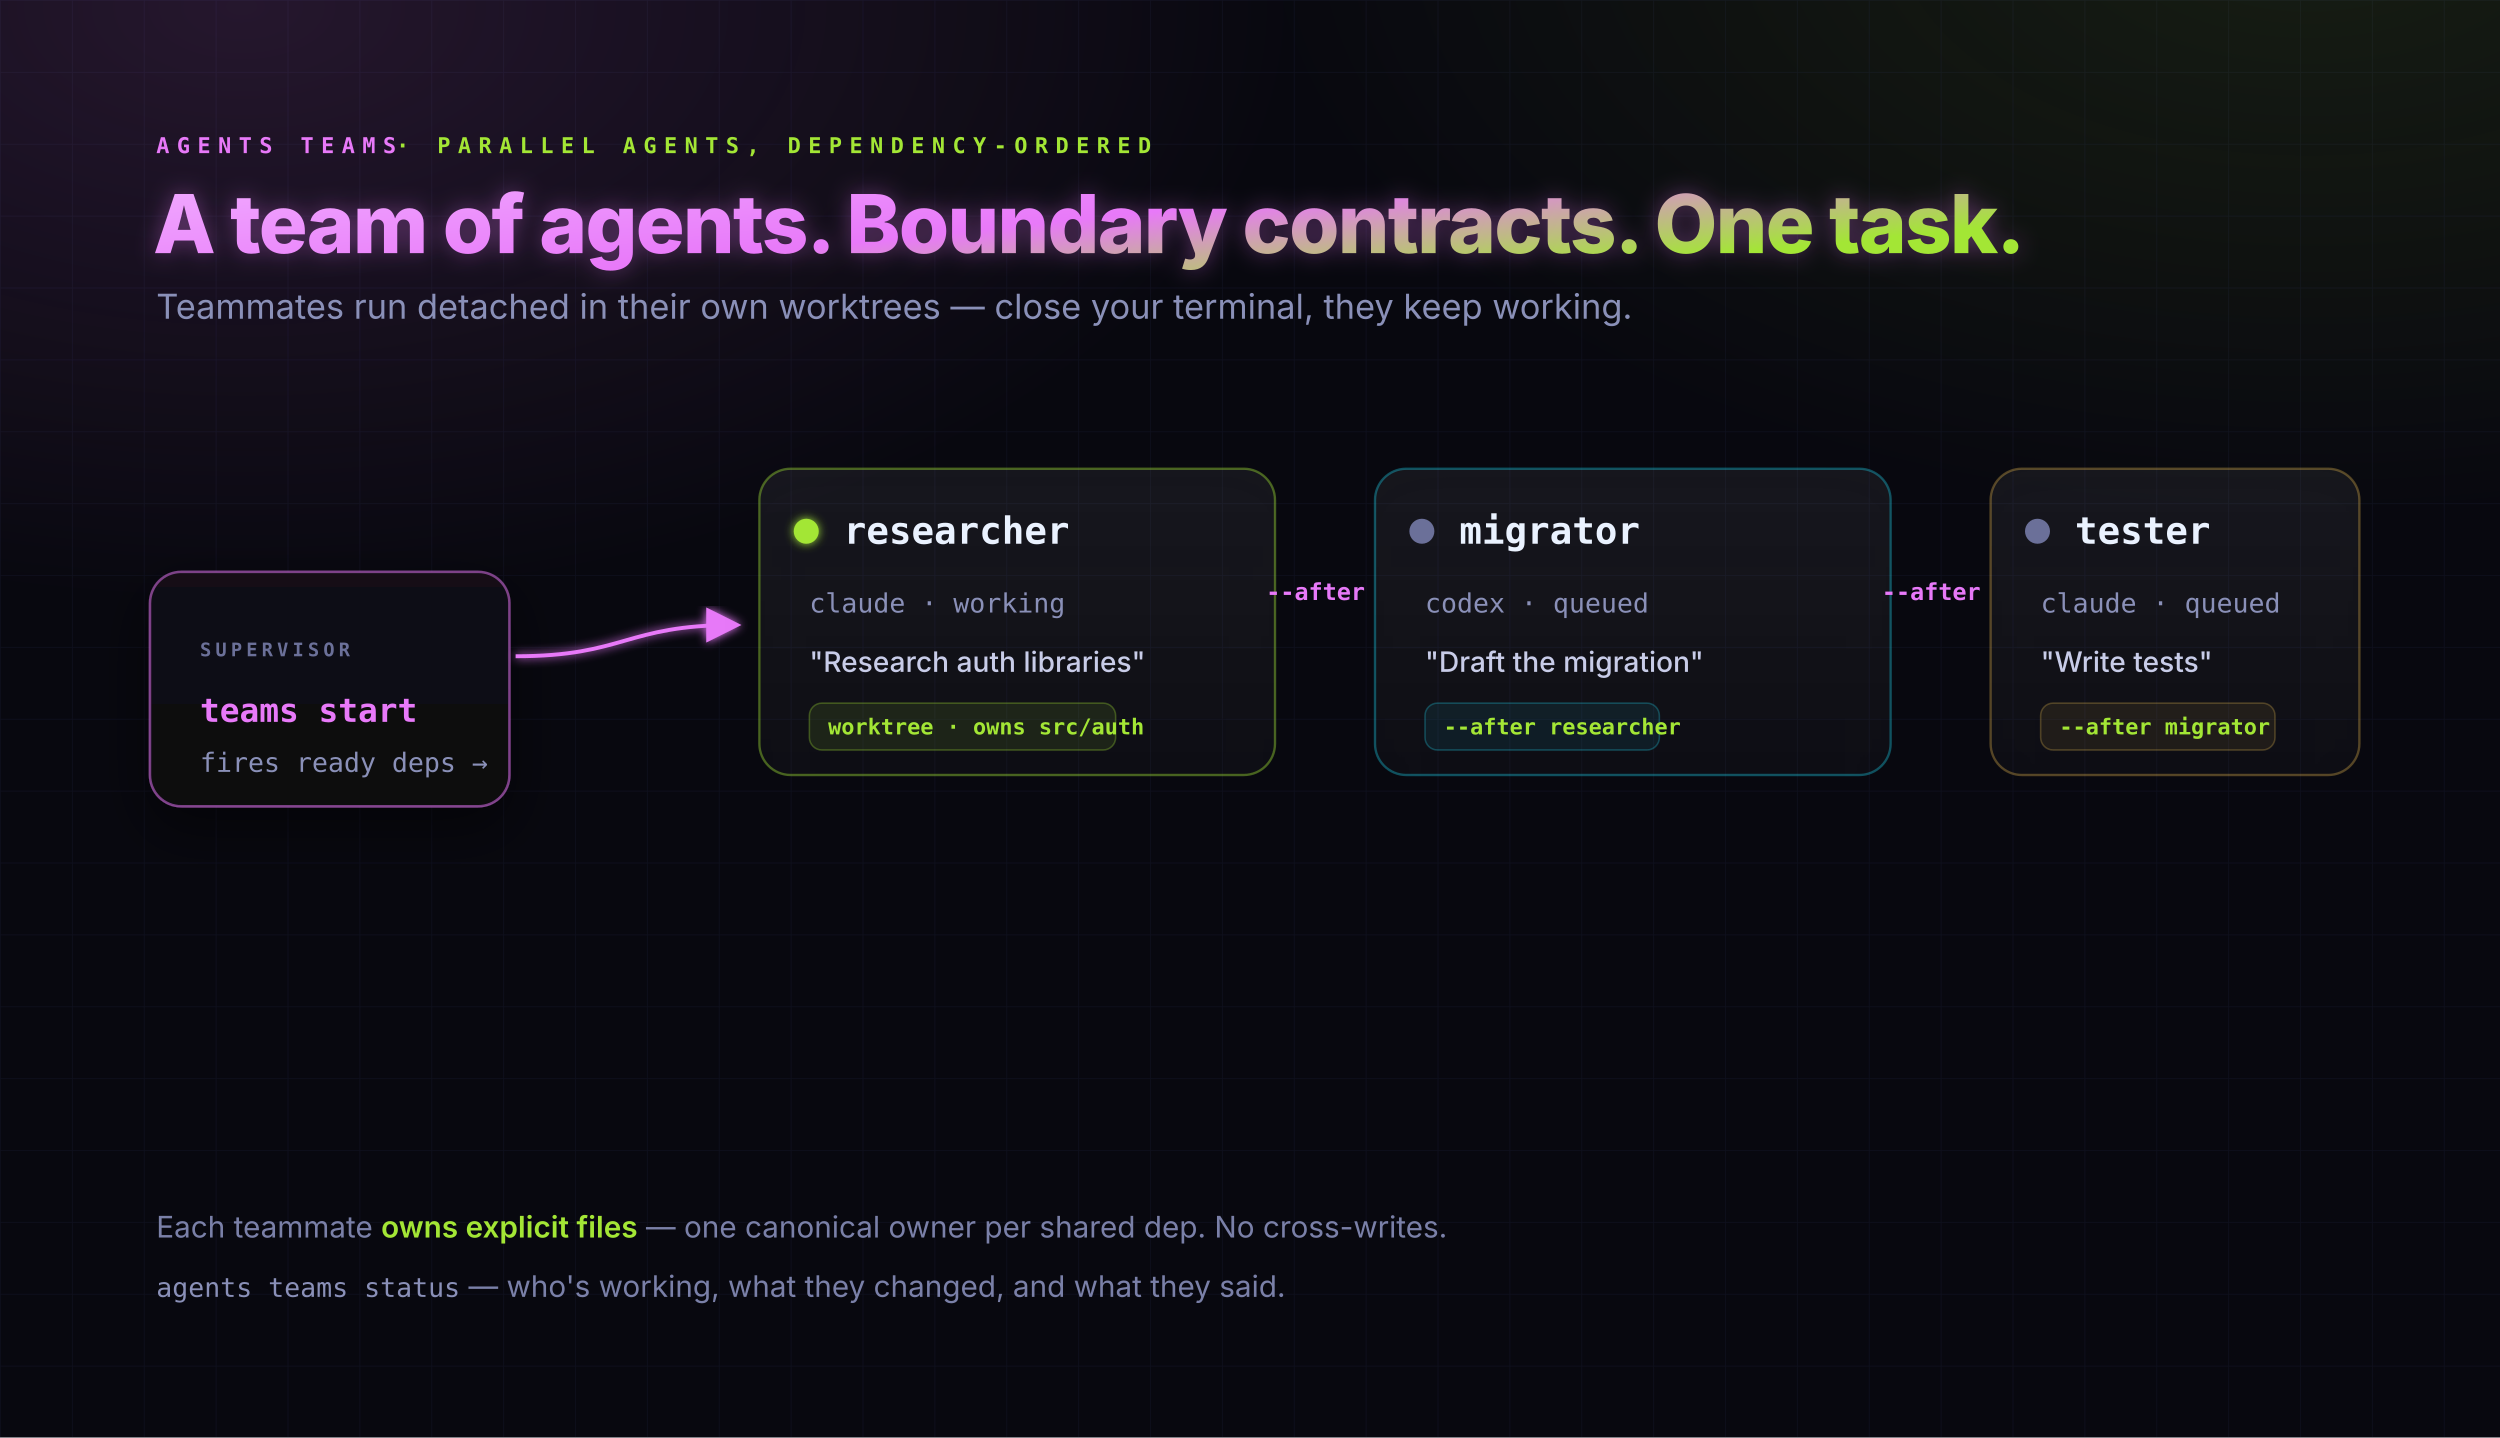
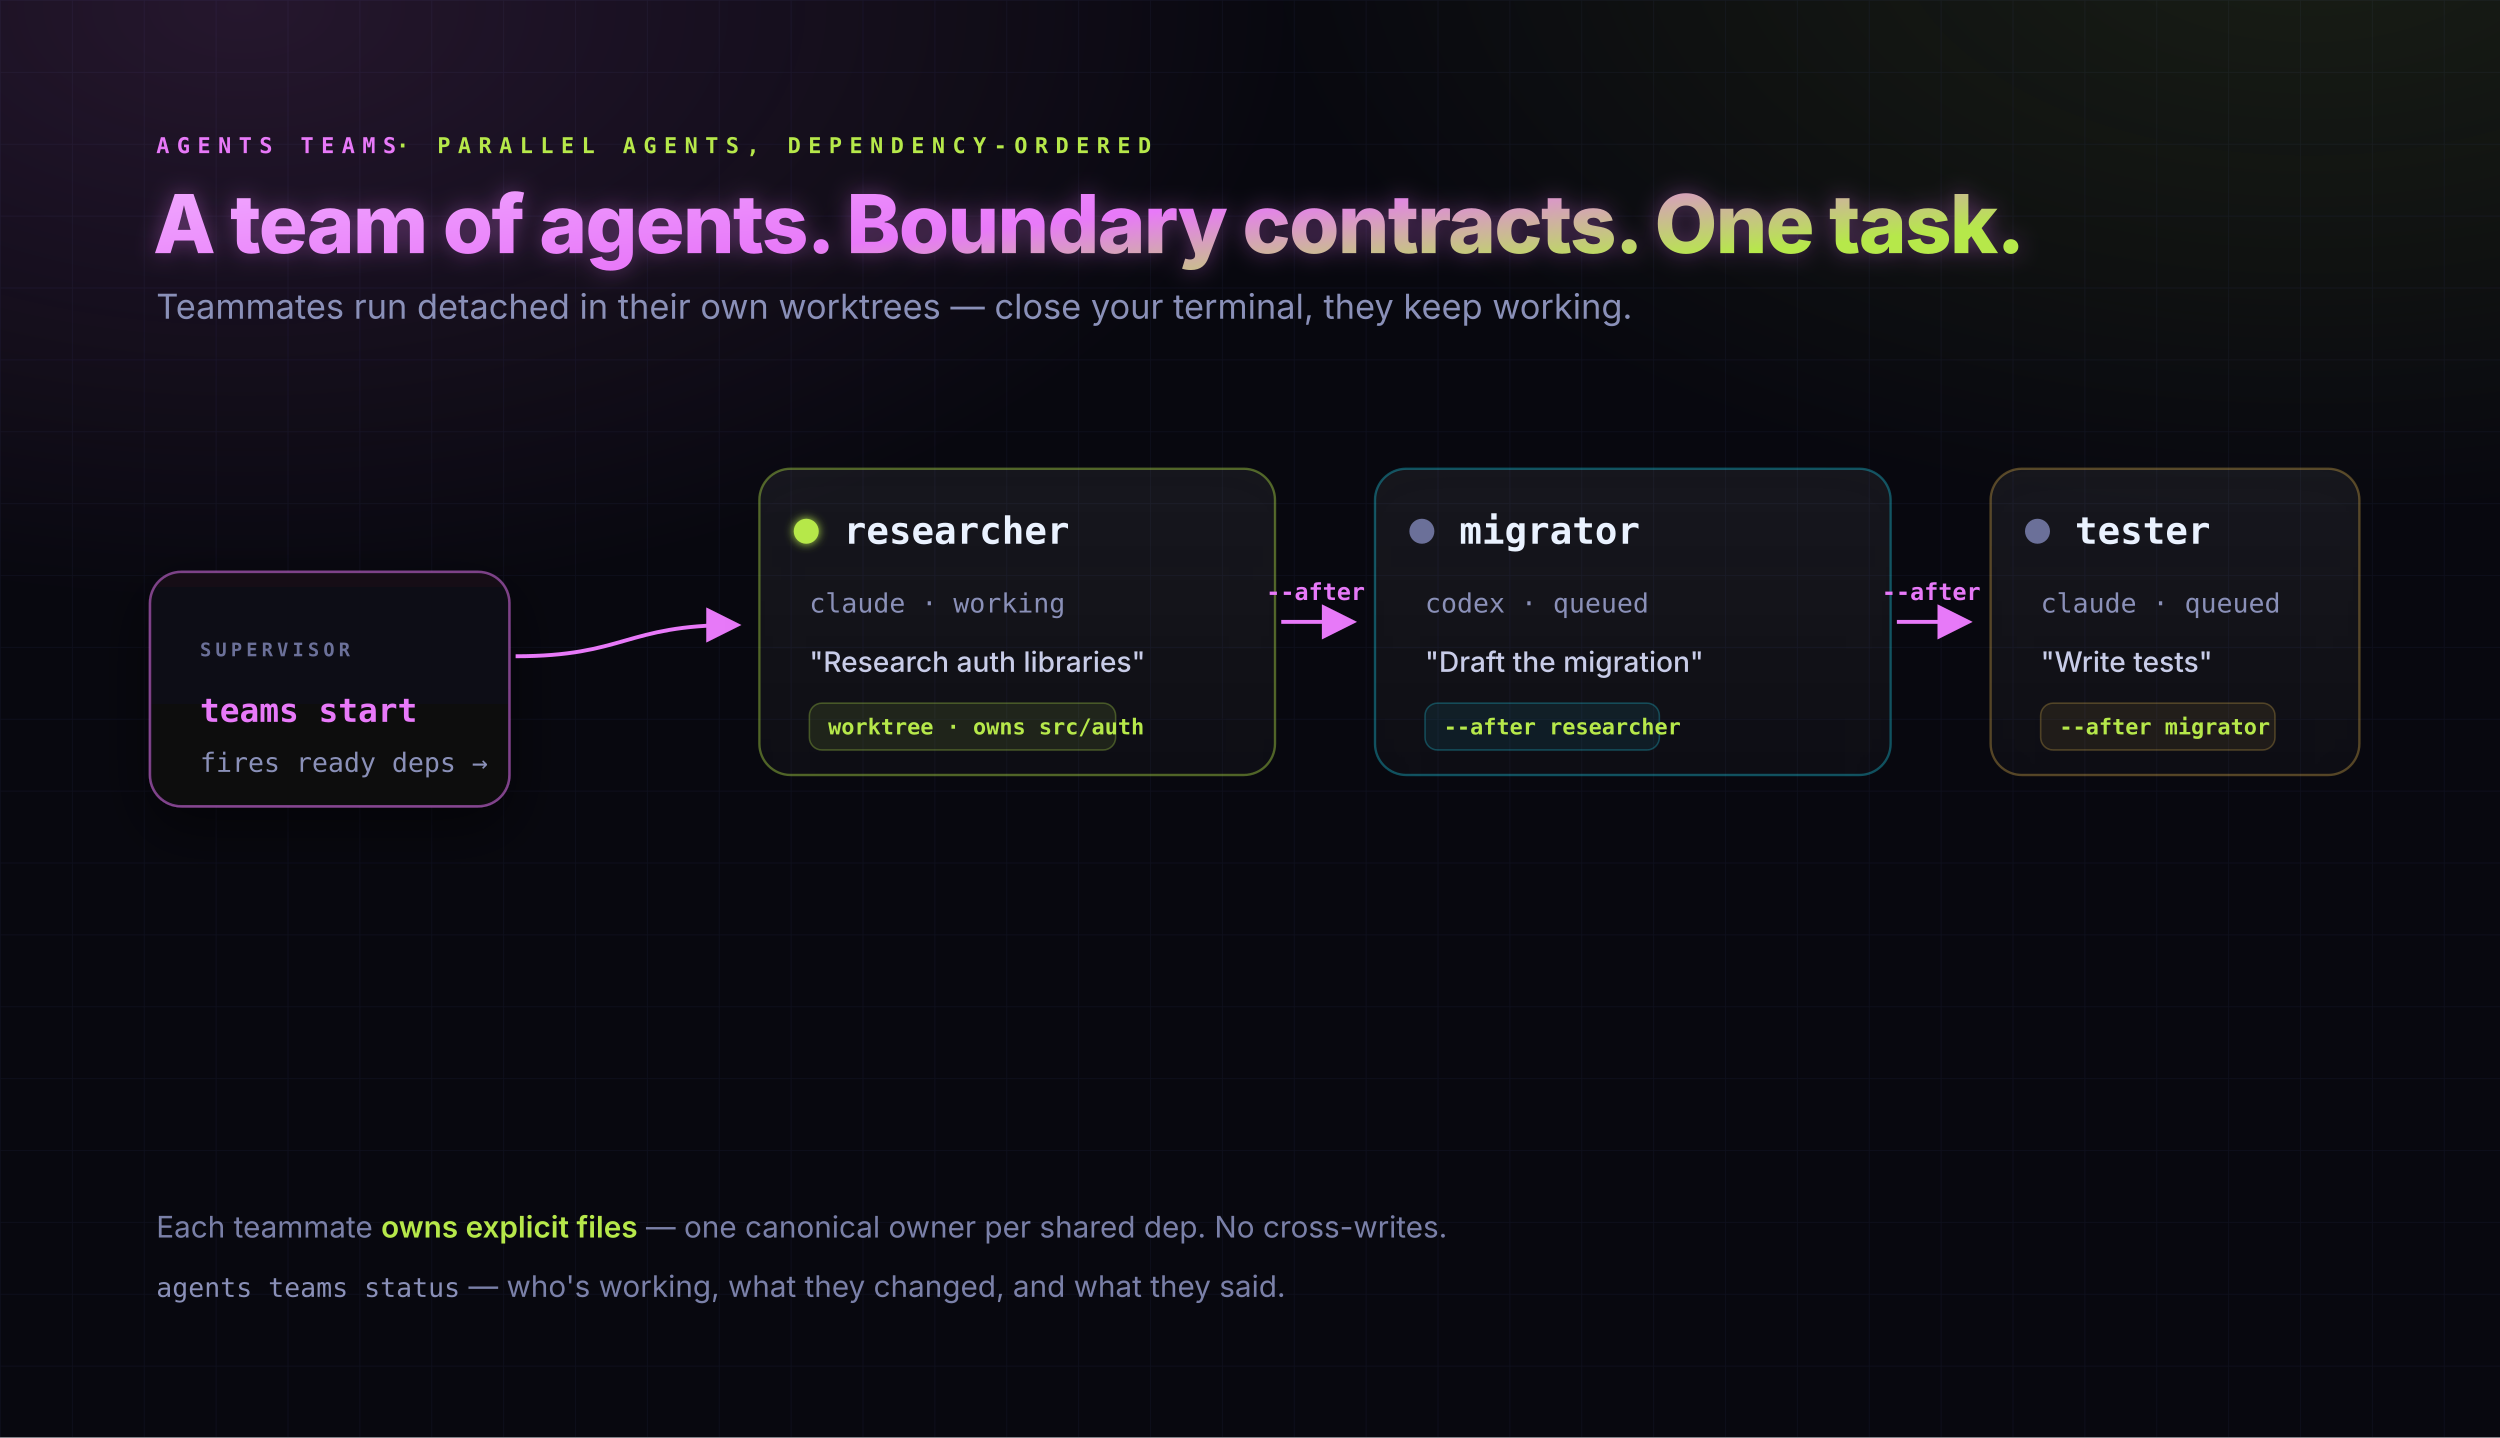
<svg xmlns="http://www.w3.org/2000/svg" viewBox="0 0 1600 920" role="img" aria-label="agents teams: a supervisor (teams start) fans out to three teammate agents that run in dependency order — researcher (claude), then migrator (codex, --after researcher), then tester (claude, --after migrator). Each runs detached in its own git worktree with explicit file ownership.">
  <defs>
    <radialGradient id="gMag" cx="10%" cy="0%" r="70%">
      <stop offset="0%" stop-color="#e879f9" stop-opacity="0.13" />
      <stop offset="60%" stop-color="#e879f9" stop-opacity="0" />
    </radialGradient>
    <radialGradient id="gLime" cx="92%" cy="-6%" r="70%">
-       <stop offset="0%" stop-color="#a3e635" stop-opacity="0.10" />
-       <stop offset="60%" stop-color="#a3e635" stop-opacity="0" />
+       <stop offset="0%" stop-color="#B6E84A" stop-opacity="0.10" />
+       <stop offset="60%" stop-color="#B6E84A" stop-opacity="0" />
    </radialGradient>
    <pattern id="grid" width="46" height="46" patternUnits="userSpaceOnUse">
      <path d="M 46 0 L 0 0 0 46" fill="none" stroke="#6b8dff" stroke-opacity="0.06" stroke-width="1" />
    </pattern>
    <linearGradient id="title" x1="0" y1="0" x2="1" y2="0.4">
      <stop offset="0%" stop-color="#f0a6ff" />
      <stop offset="55%" stop-color="#e879f9" />
-       <stop offset="100%" stop-color="#a3e635" />
+       <stop offset="100%" stop-color="#B6E84A" />
    </linearGradient>
    <linearGradient id="glass" x1="0" y1="0" x2="0" y2="1">
      <stop offset="0%" stop-color="#ffffff" stop-opacity="0.05" />
      <stop offset="100%" stop-color="#ffffff" stop-opacity="0.015" />
    </linearGradient>
    <linearGradient id="term" x1="0" y1="0" x2="0" y2="1">
      <stop offset="0%" stop-color="#120c16" />
      <stop offset="100%" stop-color="#0a070e" />
    </linearGradient>
    <filter id="soft" x="-20%" y="-20%" width="140%" height="150%">
      <feGaussianBlur stdDeviation="18" result="b" />
      <feOffset dy="14" result="o" />
      <feColorMatrix in="o" type="matrix" values="0 0 0 0 0 0 0 0 0 0 0 0 0 0 0 0 0 0 0.5 0" result="s" />
      <feMerge>
        <feMergeNode in="s" />
        <feMergeNode in="SourceGraphic" />
      </feMerge>
    </filter>
    <filter id="neon" x="-60%" y="-60%" width="220%" height="220%">
      <feGaussianBlur stdDeviation="3" result="b" />
      <feMerge>
        <feMergeNode in="b" />
        <feMergeNode in="SourceGraphic" />
      </feMerge>
    </filter>
    <filter id="halo" x="-30%" y="-60%" width="160%" height="220%">
      <feGaussianBlur stdDeviation="7" />
    </filter>
    <marker id="arM" viewBox="0 0 10 10" refX="8" refY="5" markerWidth="9" markerHeight="9" orient="auto-start-reverse">
      <path d="M0 0 L10 5 L0 10 z" fill="#e879f9" />
    </marker>
    <style>
      .kick{font:600 14px ui-monospace,"SF Mono",Menlo,monospace;letter-spacing:.34em;fill:#e879f9;}
      .h1{font:800 52px Inter,-apple-system,"SF Pro Display",system-ui,sans-serif;letter-spacing:-.02em;}
      .sub{font:400 22px Inter,-apple-system,system-ui,sans-serif;fill:#8a90b8;}
      .lab{font:600 12px ui-monospace,"SF Mono",Menlo,monospace;letter-spacing:.22em;fill:#6b7099;}
      .nm{font:700 24px ui-monospace,"SF Mono",Menlo,monospace;fill:#eaf2ff;}
      .role{font:500 17px ui-monospace,"SF Mono",Menlo,monospace;fill:#8a90b8;}
      .task{font:500 18px Inter,-apple-system,system-ui,sans-serif;fill:#c8cce8;}
      .dep{font:600 15px ui-monospace,"SF Mono",Menlo,monospace;fill:#e879f9;}
-       .wt{font:600 14px ui-monospace,"SF Mono",Menlo,monospace;fill:#a3e635;}
+       .wt{font:600 14px ui-monospace,"SF Mono",Menlo,monospace;fill:#B6E84A;}
      .sup{font:700 21px ui-monospace,"SF Mono",Menlo,monospace;fill:#e879f9;}
      .edge{font:600 13px ui-monospace,"SF Mono",Menlo,monospace;letter-spacing:.14em;}
      .note{font:400 19px Inter,-apple-system,system-ui,sans-serif;fill:#7a80a8;}
-       .noteA{font:600 19px Inter,-apple-system,system-ui,sans-serif;fill:#a3e635;}
+       .noteA{font:600 19px Inter,-apple-system,system-ui,sans-serif;fill:#B6E84A;}
    </style>
  </defs>
  <rect width="1600" height="920" fill="#08080f" />
  <rect width="1600" height="920" fill="url(#grid)" />
  <rect width="1600" height="920" fill="url(#gMag)" />
  <rect width="1600" height="920" fill="url(#gLime)" />
-   <text x="100" y="98" class="kick">AGENTS TEAMS<tspan fill="#a3e635"> · PARALLEL AGENTS, DEPENDENCY-ORDERED</tspan>
+   <text x="100" y="98" class="kick">AGENTS TEAMS<tspan fill="#B6E84A"> · PARALLEL AGENTS, DEPENDENCY-ORDERED</tspan>
  </text>
  <text x="98" y="162" class="h1" fill="#e879f9" opacity="0.36" filter="url(#halo)">A team of agents. Boundary contracts. One task.</text>
  <text x="98" y="162" class="h1" fill="url(#title)">A team of agents. Boundary contracts. One task.</text>
  <text x="100" y="204" class="sub">Teammates run detached in their own worktrees — close your terminal, they keep working.</text>
  <g filter="url(#soft)">
    <rect x="96" y="366" width="230" height="150" rx="20" fill="url(#term)" stroke="#e879f9" stroke-opacity="0.5" stroke-width="1.6" />
  </g>
  <text x="128" y="420" class="lab" fill="#e879f9">SUPERVISOR</text>
  <text x="128" y="462" class="sup">teams start</text>
  <text x="128" y="494" class="role" font-size="15">fires ready deps →</text>
-   <path d="M330 420 C 400 420 400 400 470 400" stroke="#e879f9" stroke-width="2.5" fill="none" marker-end="url(#arM)" filter="url(#neon)" />
+   <path d="M330 420 C 400 420 400 400 470 400" stroke="#e879f9" stroke-width="2.5" fill="none" marker-end="url(#arM)" />
  <g filter="url(#soft)">
-     <rect x="486" y="300" width="330" height="196" rx="20" fill="url(#glass)" stroke="#a3e635" stroke-opacity="0.4" stroke-width="1.5" />
+     <rect x="486" y="300" width="330" height="196" rx="20" fill="url(#glass)" stroke="#B6E84A" stroke-opacity="0.4" stroke-width="1.5" />
  </g>
-   <circle cx="516" cy="340" r="8" fill="#a3e635" filter="url(#neon)" />
+   <circle cx="516" cy="340" r="8" fill="#B6E84A" filter="url(#neon)" />
  <text x="540" y="348" class="nm">researcher</text>
  <text x="518" y="392" class="role">claude · working</text>
  <text x="518" y="430" class="task">"Research auth libraries"</text>
-   <rect x="518" y="450" width="196" height="30" rx="8" fill="#a3e635" fill-opacity="0.1" stroke="#a3e635" stroke-opacity="0.3" />
+   <rect x="518" y="450" width="196" height="30" rx="8" fill="#B6E84A" fill-opacity="0.1" stroke="#B6E84A" stroke-opacity="0.3" />
  <text x="530" y="470" class="wt">worktree · owns src/auth</text>
-   <line x1="820" y1="398" x2="864" y2="398" stroke="#e879f9" stroke-width="2.5" marker-end="url(#arM)" filter="url(#neon)" />
+   <line x1="820" y1="398" x2="864" y2="398" stroke="#e879f9" stroke-width="2.5" marker-end="url(#arM)" />
  <text x="842" y="384" class="dep" text-anchor="middle" font-size="13">--after</text>
  <g filter="url(#soft)">
    <rect x="880" y="300" width="330" height="196" rx="20" fill="url(#glass)" stroke="#22d3ee" stroke-opacity="0.35" stroke-width="1.5" />
  </g>
  <circle cx="910" cy="340" r="8" fill="#6b7099" />
  <text x="934" y="348" class="nm">migrator</text>
  <text x="912" y="392" class="role">codex · queued</text>
  <text x="912" y="430" class="task">"Draft the migration"</text>
  <rect x="912" y="450" width="150" height="30" rx="8" fill="#22d3ee" fill-opacity="0.08" stroke="#22d3ee" stroke-opacity="0.28" />
  <text x="924" y="470" class="wt" fill="#5ad6c0">--after researcher</text>
-   <line x1="1214" y1="398" x2="1258" y2="398" stroke="#e879f9" stroke-width="2.5" marker-end="url(#arM)" filter="url(#neon)" />
+   <line x1="1214" y1="398" x2="1258" y2="398" stroke="#e879f9" stroke-width="2.5" marker-end="url(#arM)" />
  <text x="1236" y="384" class="dep" text-anchor="middle" font-size="13">--after</text>
  <g filter="url(#soft)">
    <rect x="1274" y="300" width="236" height="196" rx="20" fill="url(#glass)" stroke="#f5c451" stroke-opacity="0.32" stroke-width="1.5" />
  </g>
  <circle cx="1304" cy="340" r="8" fill="#6b7099" />
  <text x="1328" y="348" class="nm">tester</text>
  <text x="1306" y="392" class="role">claude · queued</text>
  <text x="1306" y="430" class="task">"Write tests"</text>
  <rect x="1306" y="450" width="150" height="30" rx="8" fill="#f5c451" fill-opacity="0.08" stroke="#f5c451" stroke-opacity="0.26" />
  <text x="1318" y="470" class="wt" fill="#f5c451">--after migrator</text>
  <text x="100" y="792" class="note">Each teammate <tspan class="noteA">owns explicit files</tspan> — one canonical owner per shared dep. No cross-writes.</text>
  <text x="100" y="830" class="note">
    <tspan class="role" font-size="17" fill="#8a90b8">agents teams status</tspan>  —  who's working, what they changed, and what they said.</text>
</svg>
